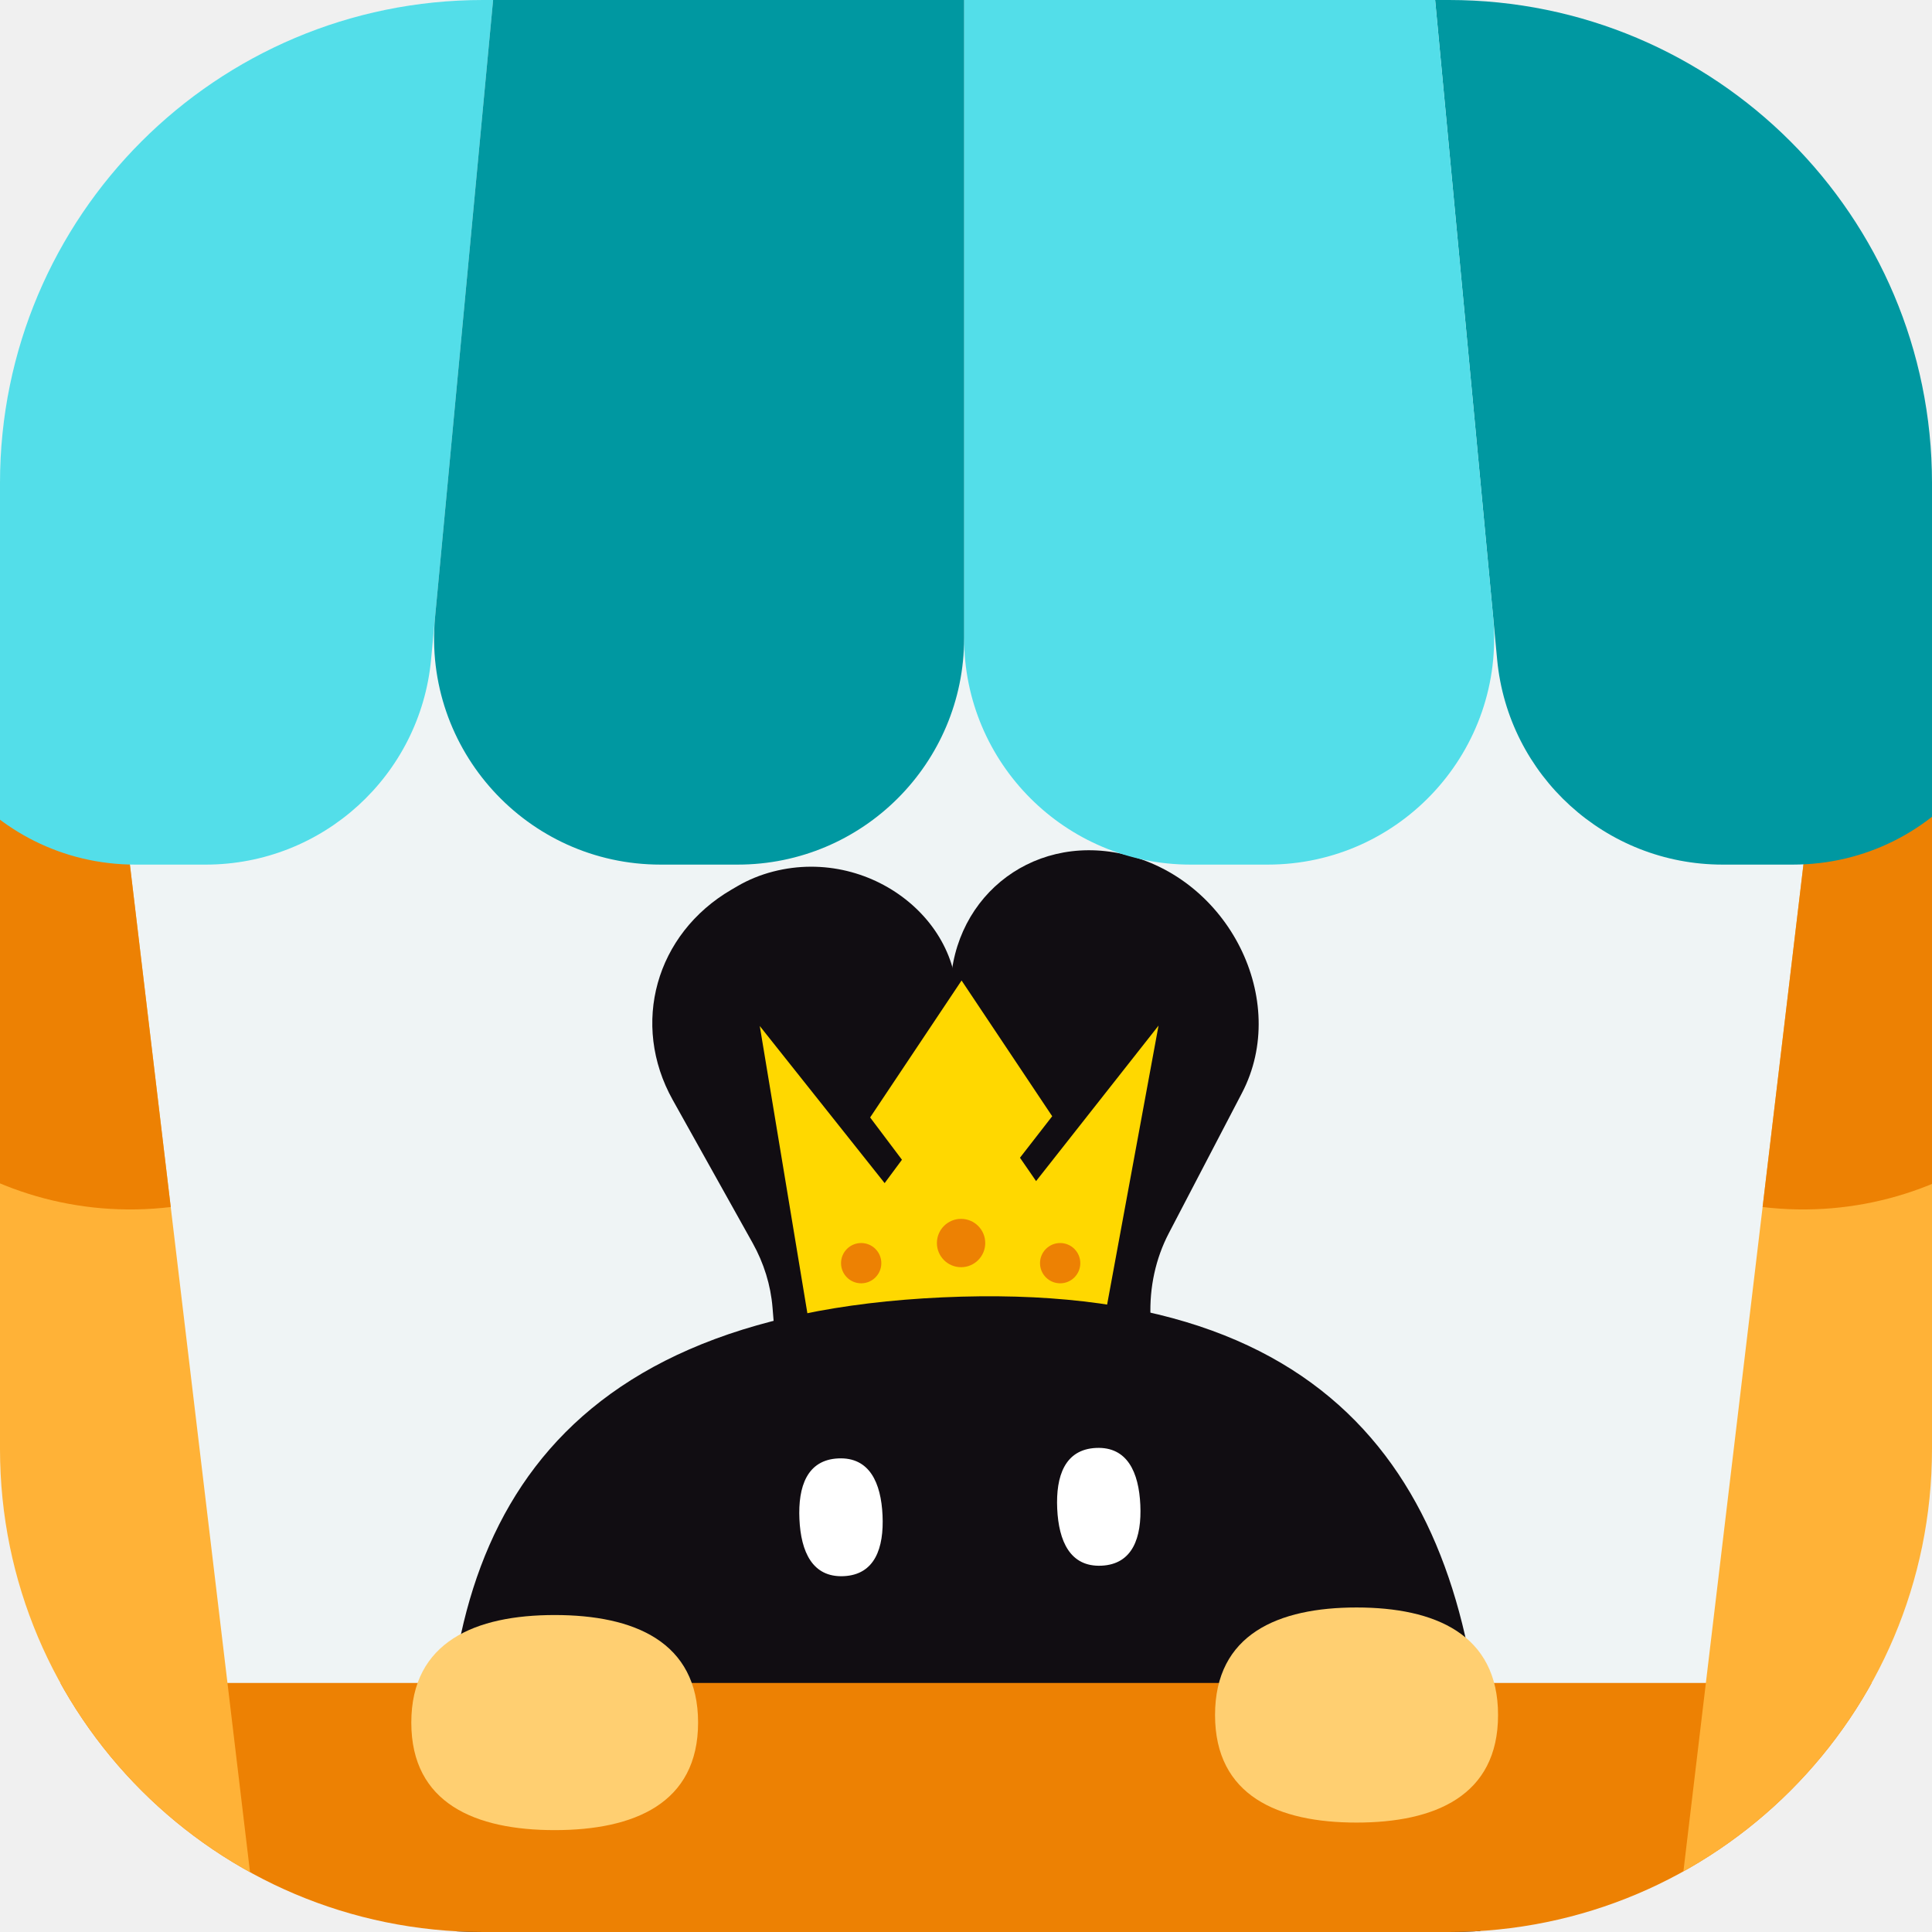
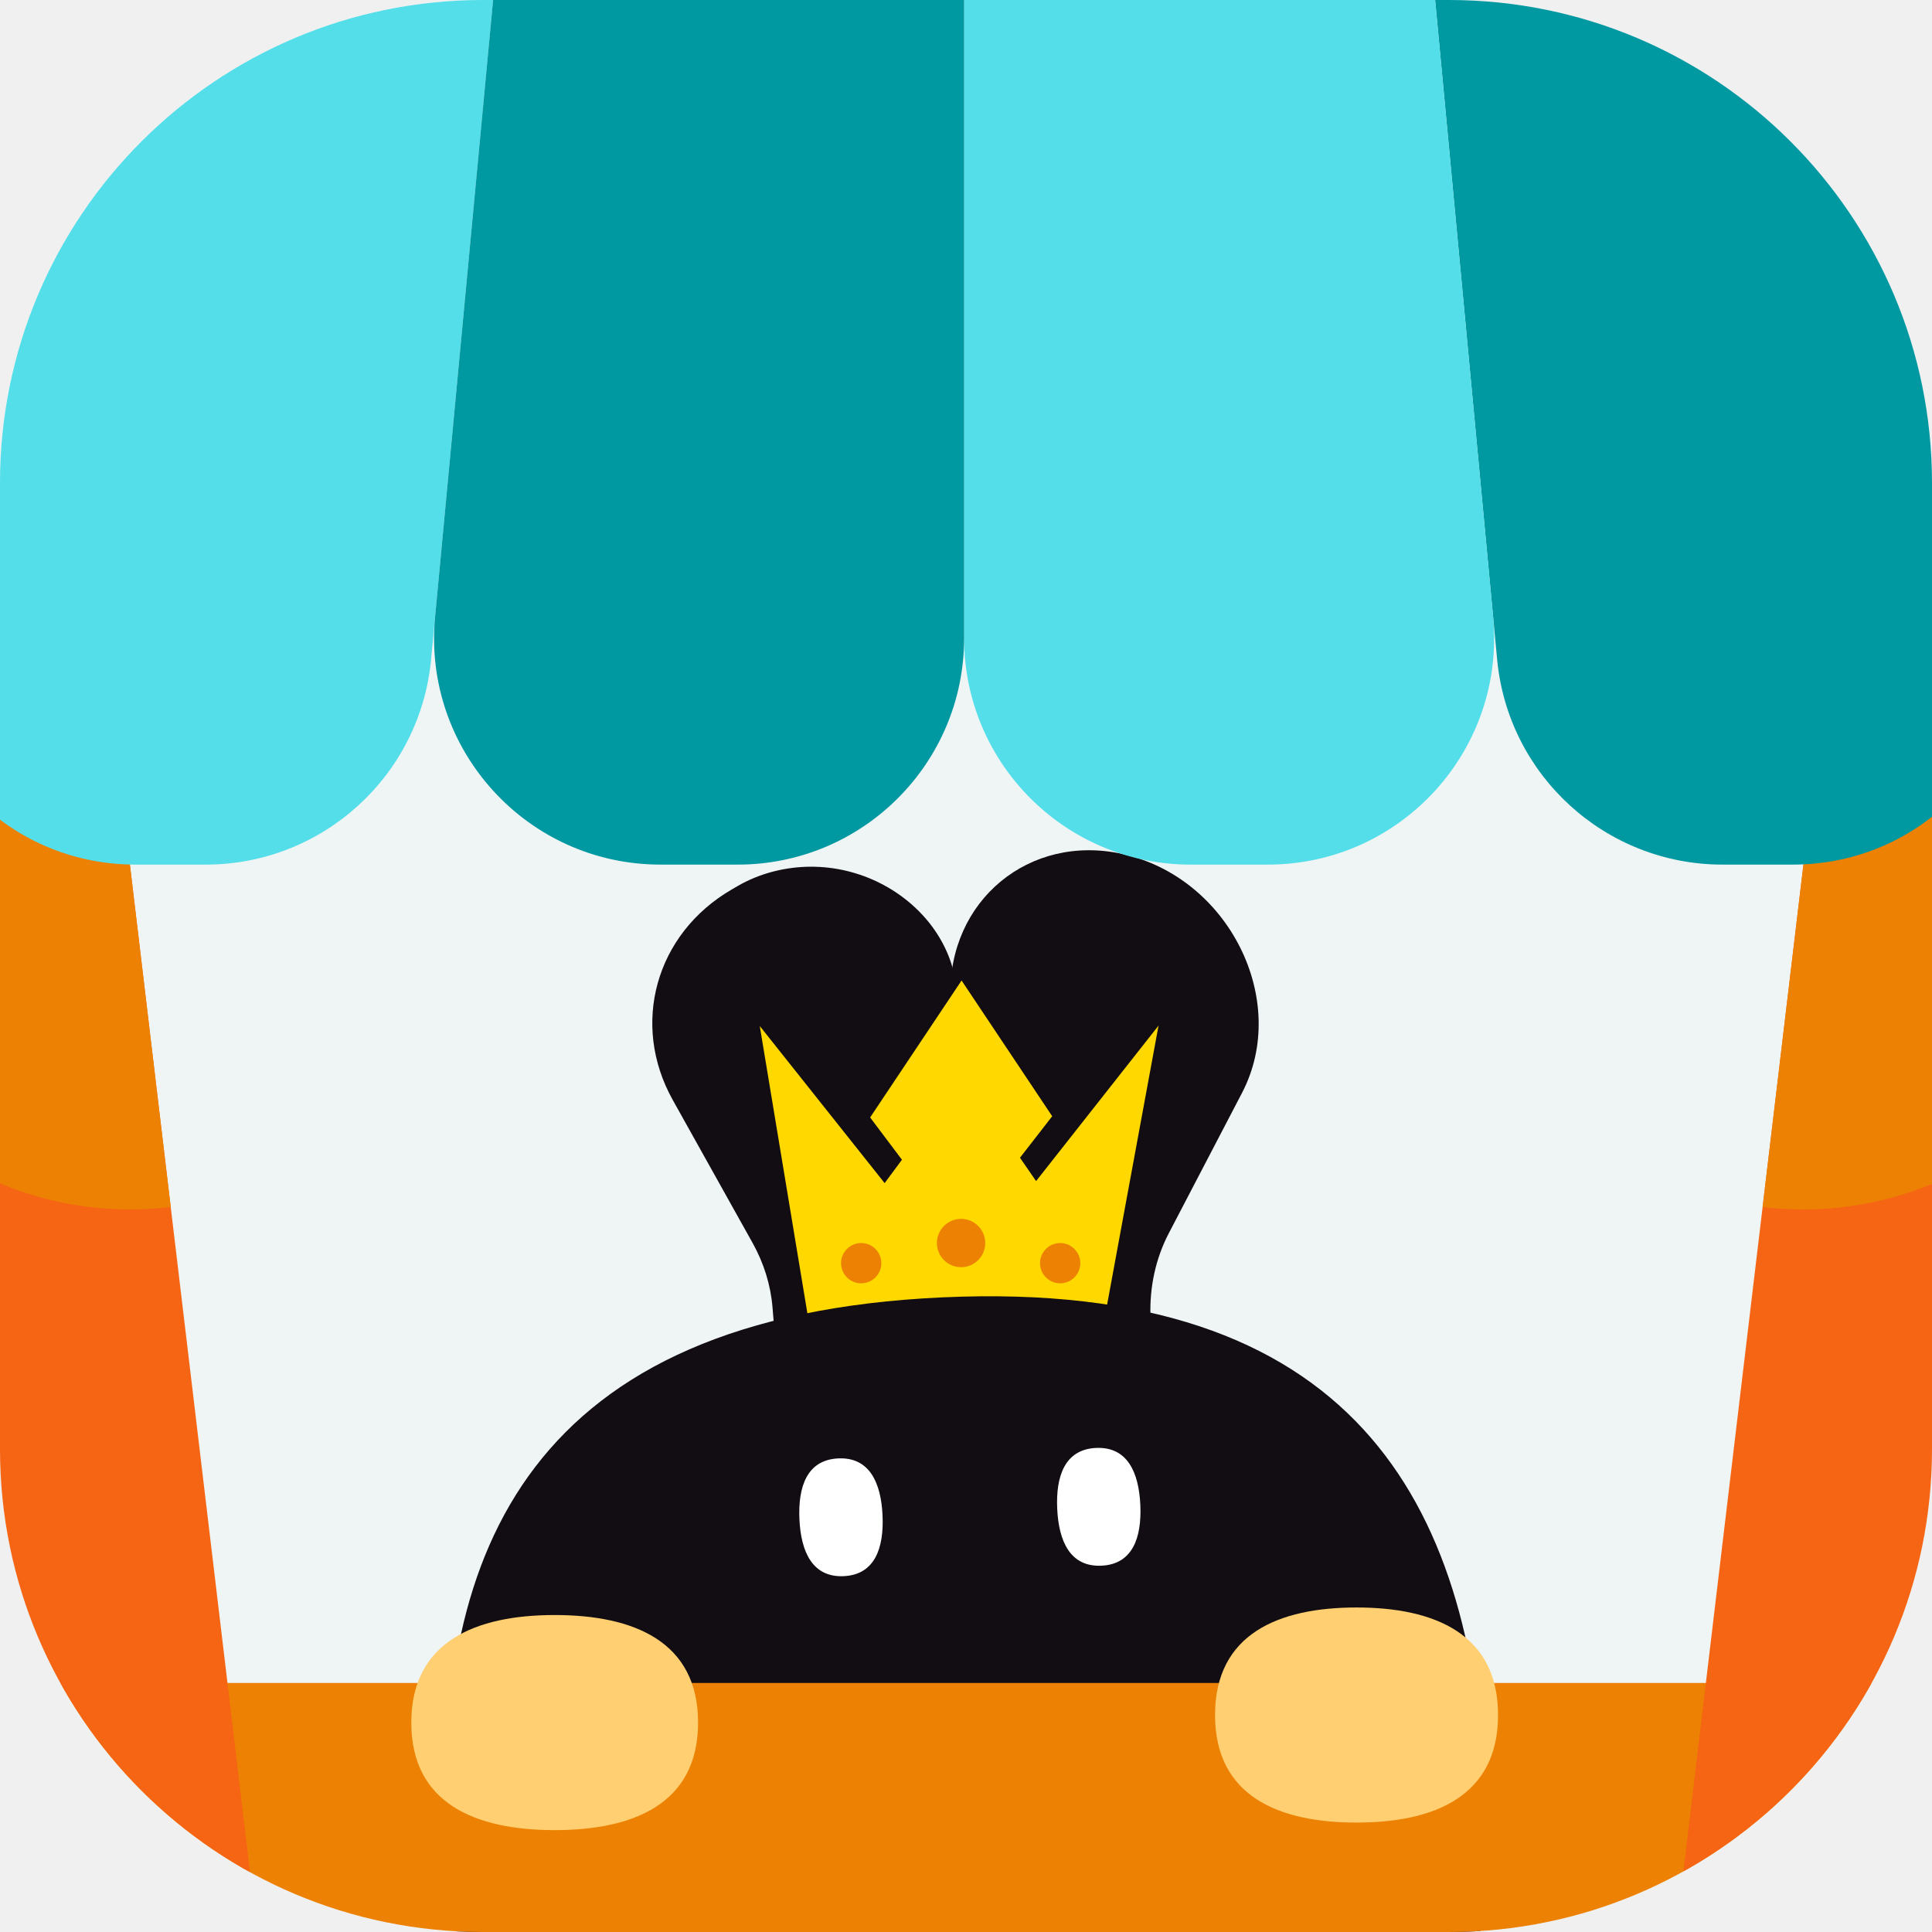
<svg xmlns="http://www.w3.org/2000/svg" width="558" height="558" fill="none" viewBox="0 0 558 558">
  <g clip-path="url(#clip0_629)">
    <rect width="558" height="558" fill="#EFF4F5" rx="139.5" />
    <path fill="#110D12" d="M358.711 315.664C372.654 288.935 354.885 253.428 324.17 246.641C297.264 240.695 273.805 260.148 274.5 287.828L278.257 437.529C278.669 453.979 292.454 468.101 308.509 468.523C323.655 468.921 335.194 456.924 334.604 441.392L332.288 380.381C331.961 371.783 333.779 363.459 337.569 356.193L358.711 315.664Z" />
    <path fill="#110D12" d="M275.672 295.553C281.303 268.256 252.538 244.184 223.297 251.724C219.638 252.667 216.167 254.087 212.989 255.94L211.271 256.941C189.361 269.712 182.074 295.793 194.299 317.684L217.368 358.99C220.634 364.838 222.591 371.18 223.12 377.632L226.704 421.312C228.267 440.361 252.074 451.373 269.061 440.903C278.245 435.243 282.291 424.786 279.174 414.771L265.685 371.443C263.443 364.242 263.051 356.734 264.541 349.514L275.672 295.553Z" />
    <path fill="#FFD800" d="M219.436 296.334L233.862 383.353L319.019 380.794L334.608 296.217L299.242 341.123L294.589 334.376L303.896 322.393L277.72 283.188L251.312 322.742L260.502 334.957L255.5 341.705L219.436 296.334Z" />
    <path fill="#110D12" d="M428.771 516.35C432.516 598.359 404.744 666.247 285.724 671.681C166.704 677.116 132.861 612.042 129.116 530.034C125.372 448.025 153.143 380.137 272.163 374.703C391.183 369.268 425.026 434.342 428.771 516.35Z" />
    <path fill="#fff" d="M243.668 455.227C234.629 455.639 231.317 448.162 230.889 438.77C230.46 429.379 233.076 421.631 242.115 421.218C251.155 420.805 254.466 428.283 254.895 437.674C255.324 447.065 252.708 454.814 243.668 455.227Z" />
    <path fill="#fff" d="M318.123 452.202C309.083 452.615 305.772 445.137 305.343 435.746C304.914 426.355 307.53 418.606 316.57 418.193C325.61 417.781 328.921 425.258 329.349 434.65C329.778 444.041 327.163 451.789 318.123 452.202Z" />
    <rect width="729.105" height="197.262" x="-86.098" y="486.07" fill="#ED8103" rx="26.048" />
    <path fill="#FFCF71" d="M201.621 497.514C201.621 520.906 183.079 528.574 160.207 528.574C137.335 528.574 118.793 520.906 118.793 497.514C118.793 474.121 137.335 466.453 160.207 466.453C183.079 466.453 201.621 474.121 201.621 497.514Z" />
    <path fill="#FFCF71" d="M432.668 495.334C432.668 518.726 414.37 526.395 391.799 526.395C369.227 526.395 350.93 518.726 350.93 495.334C350.93 471.942 369.227 464.273 391.799 464.273C414.37 464.273 432.668 471.942 432.668 495.334Z" />
-     <rect width="98.086" height="417.41" x="-73.405" y="147.854" fill="#FFB237" transform="rotate(-6.79861 -73.405 147.854)" />
+     <rect width="98.086" height="417.41" x="-73.405" y="147.854" fill="#F56513" transform="rotate(-6.79861 -73.405 147.854)" />
    <path fill="#ED8103" d="M-73.405 147.854L23.991 136.243L49.31 348.616C-4.481 355.028 -53.285 316.621 -59.698 262.831L-73.405 147.854Z" />
-     <rect width="98.086" height="417.41" fill="#FFB237" transform="matrix(-0.992968 -0.11838 -0.11838 0.992968 631.792 147.854)" />
+     <rect width="98.086" height="417.41" fill="#F56513" transform="matrix(-0.992968 -0.11838 -0.11838 0.992968 631.792 147.854)" />
    <path fill="#ED8103" d="M631.792 147.854L534.395 136.243L509.077 348.616C562.867 355.028 611.671 316.621 618.084 262.831L631.792 147.854Z" />
    <path fill="#0098A1" d="M528.382 -54.351H409.382L432.401 190.447C435.56 224.041 463.762 249.715 497.505 249.715H517.789C560.004 249.715 591.157 210.309 581.414 169.233L528.382 -54.351Z" />
    <path fill="#53DEE9" d="M28.528 -54.351H147.529L124.509 190.447C121.35 224.042 93.148 249.716 59.406 249.716H39.121C-3.094 249.716 -34.247 210.31 -24.504 169.234L28.528 -54.351Z" />
    <path fill="#53DEE9" d="M409.381 -54.351H278.454V184.324C278.454 220.439 307.731 249.715 343.845 249.715H366.146C404.678 249.715 434.857 216.566 431.249 178.202L409.381 -54.351Z" />
    <path fill="#0098A1" d="M147.529 -54.351H278.456V184.324C278.456 220.439 249.179 249.715 213.065 249.715H190.764C152.232 249.715 122.054 216.566 125.661 178.202L147.529 -54.351Z" />
    <circle cx="277.577" cy="359.012" r="6.98" fill="#ED8103" />
    <circle cx="248.726" cy="364.829" r="5.817" fill="#ED8103" />
    <circle cx="306.196" cy="364.829" r="5.817" fill="#ED8103" />
  </g>
  <defs>
    <clipPath id="clip0_629">
      <rect width="558" height="558" fill="#fff" rx="139.5" />
    </clipPath>
  </defs>
</svg>
